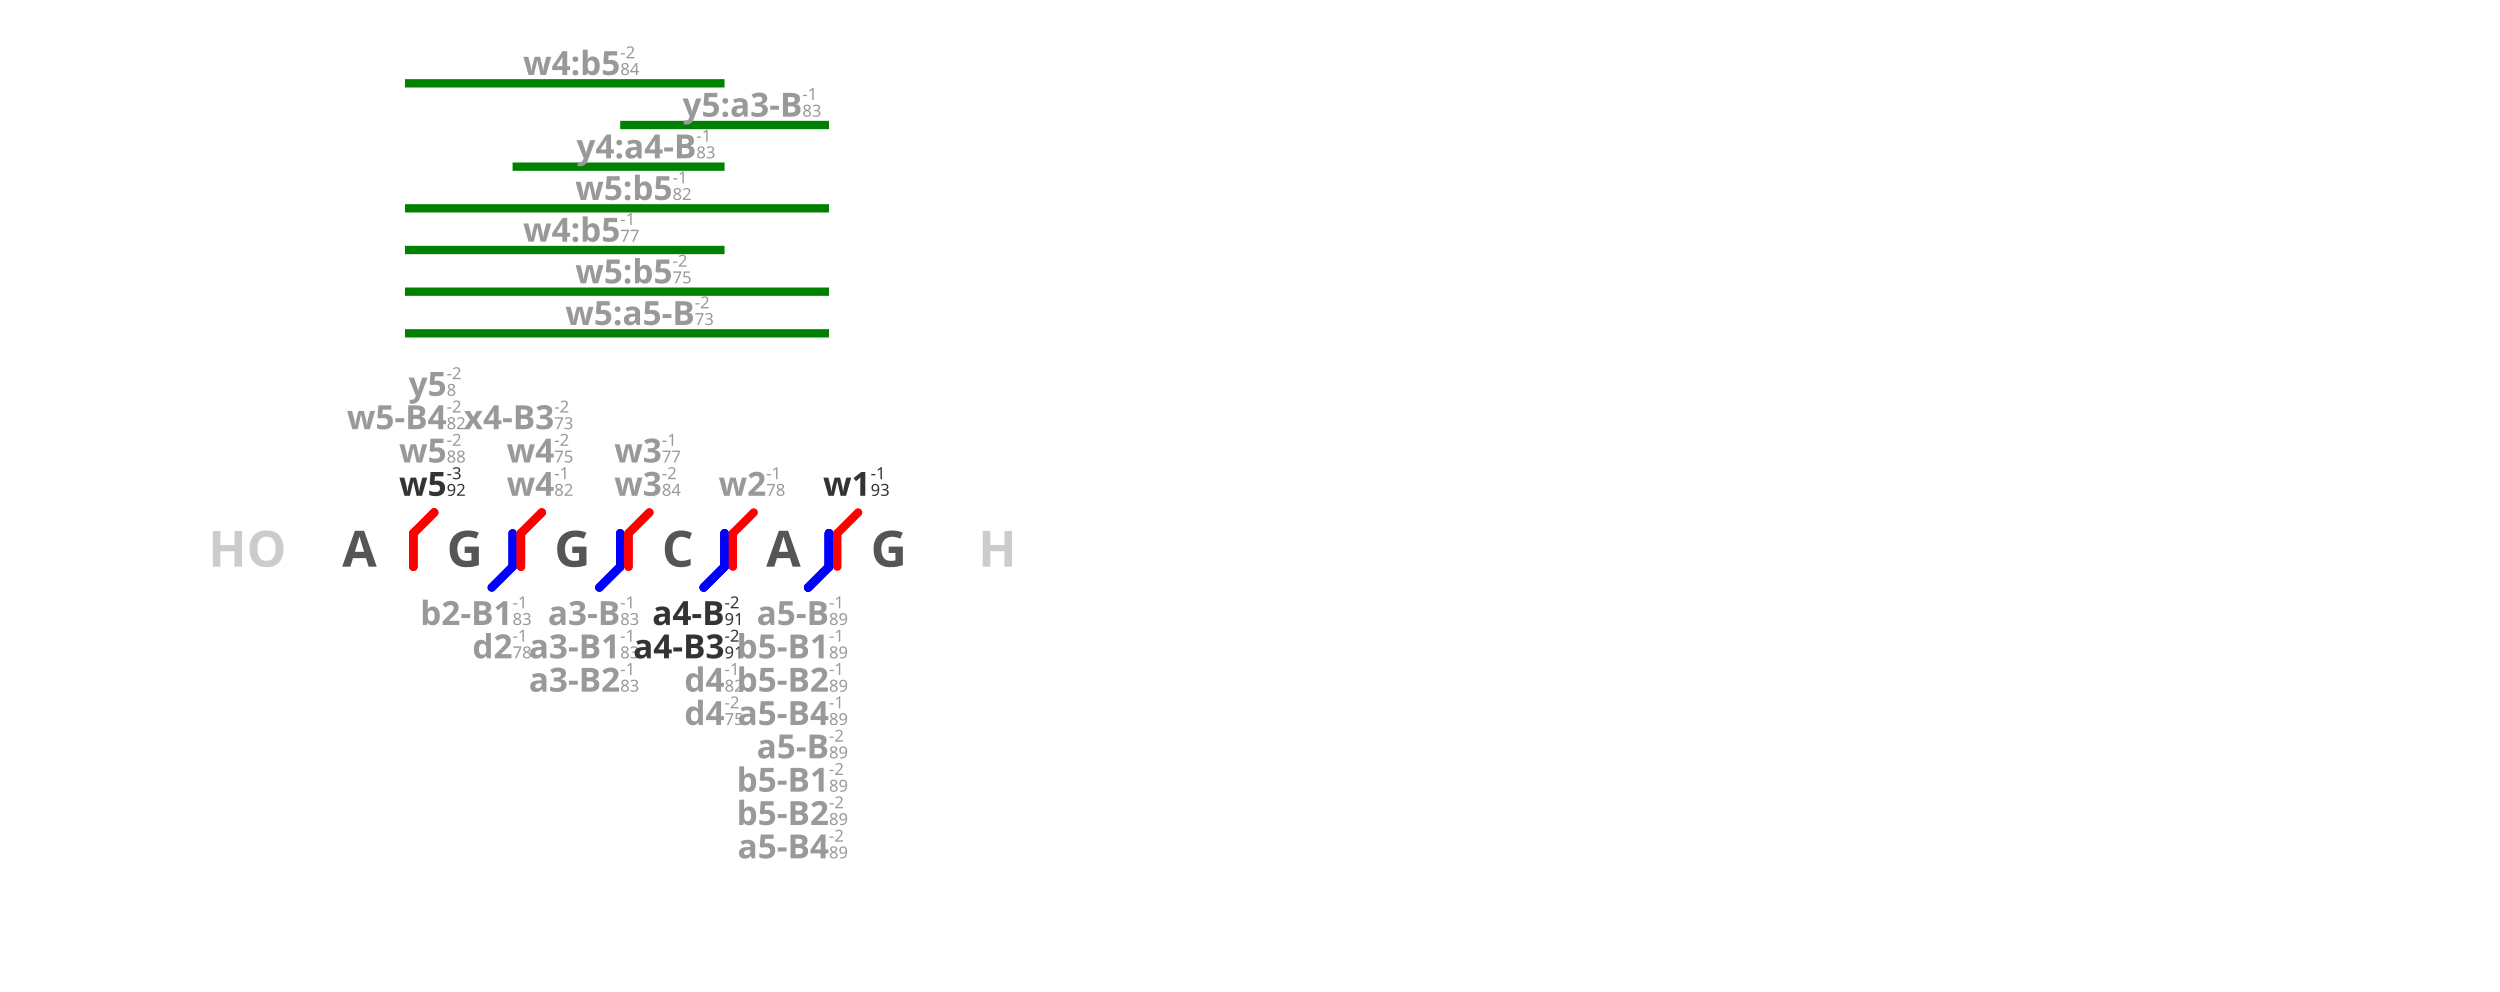
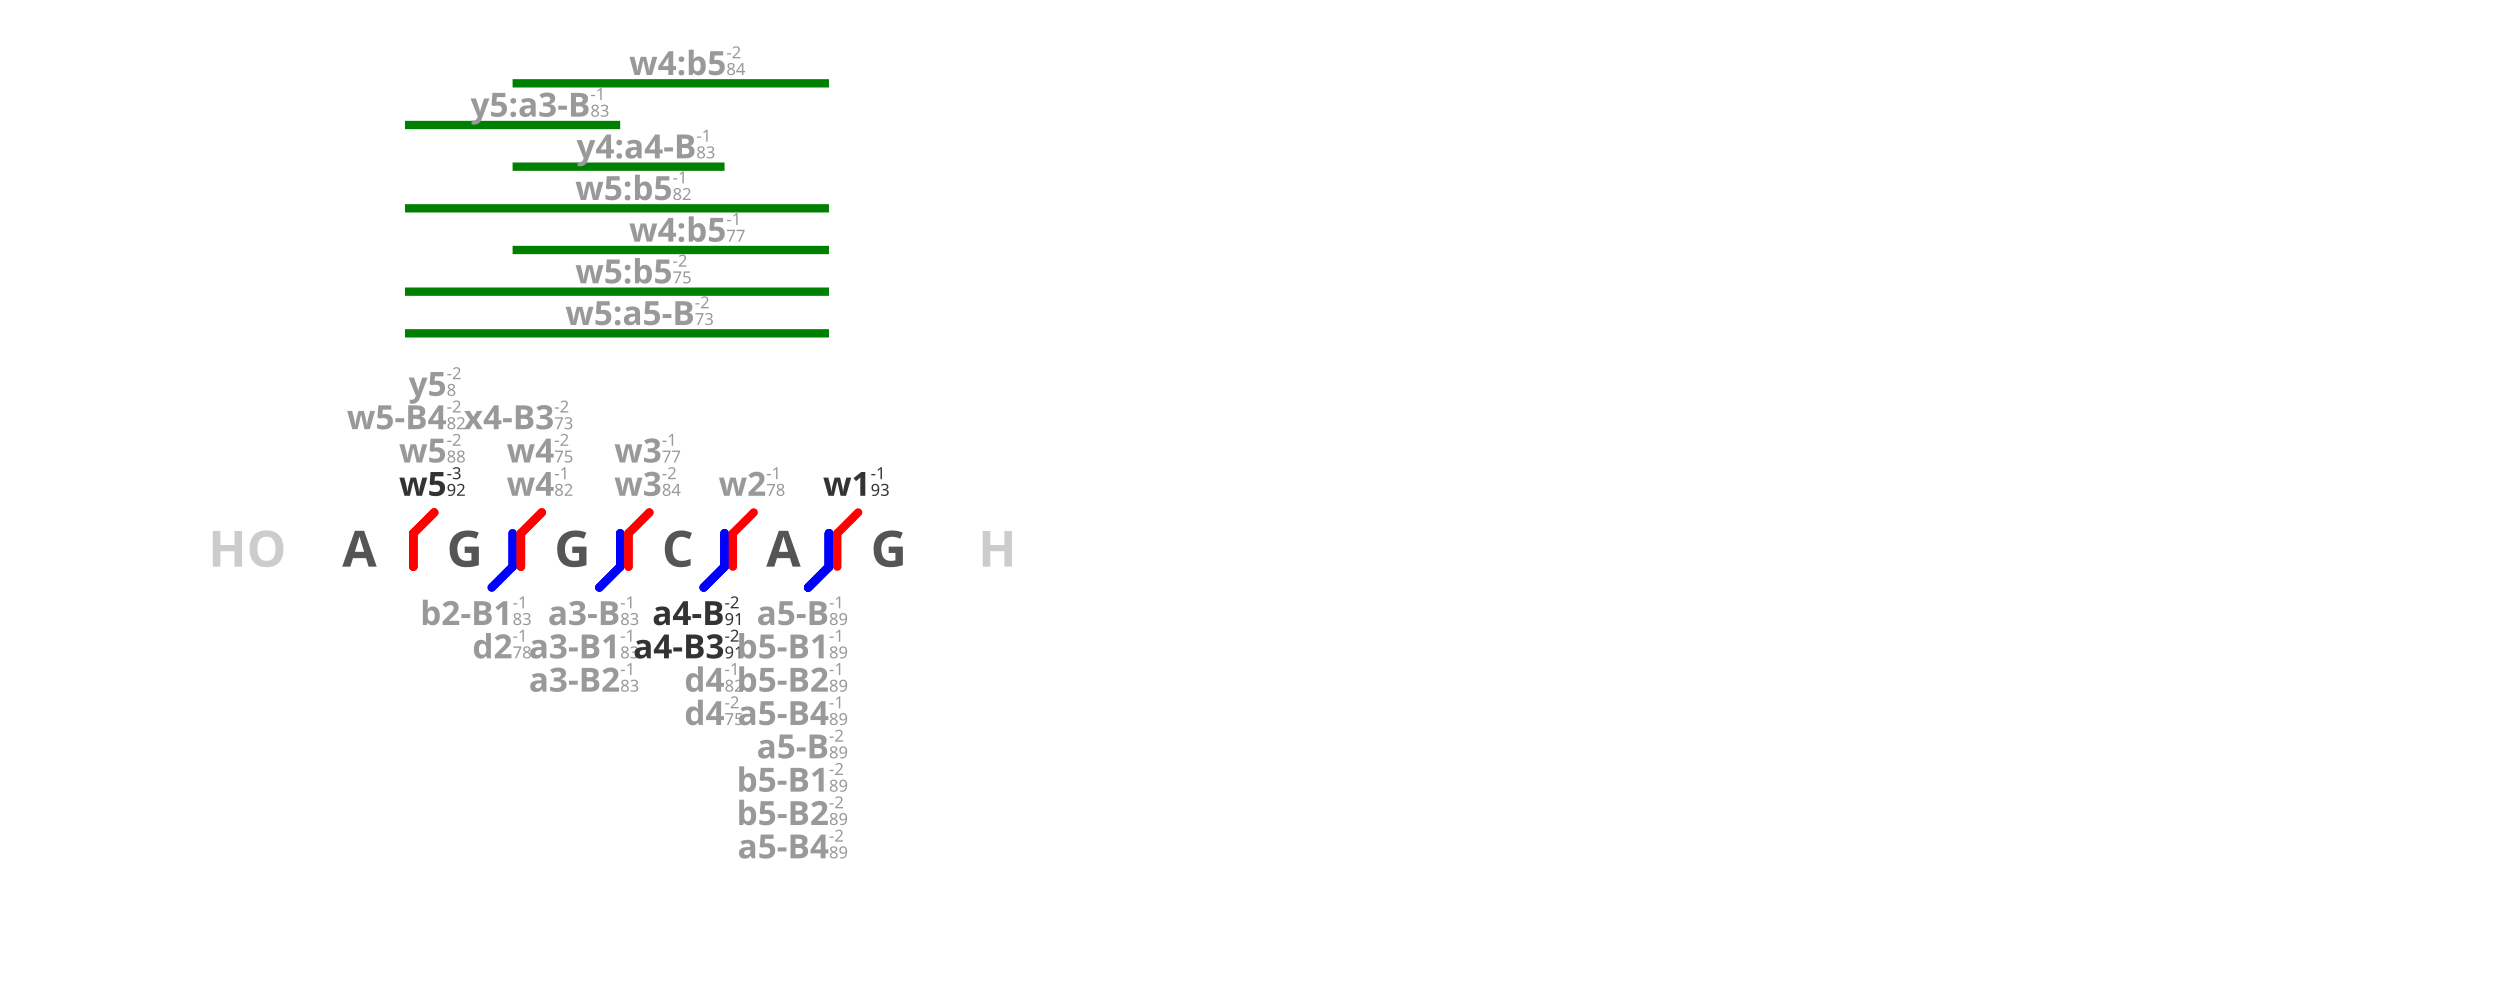
<svg xmlns="http://www.w3.org/2000/svg" xmlns:ns1="http://svgjs.com/svgjs" version="1.1" width="600" height="238">
  <style>
    .highlight {
        stroke: yellow;
        stroke-width: 5px;
        fill: red;
    }
    .highlightText {
        fill: red;
    }
    </style>
-   <line x1="97.195" y1="20" x2="173.891" y2="20" id="line2-4" stroke-width="2" stroke="green" />
-   <text fill="#999999" font-family="Verdana" font-weight="bold" font-size="8" text-anchor="end" x="148.876" y="18" ns1:data="{&quot;leading&quot;:&quot;1.3&quot;}">w4:b5</text>
-   <text fill="#999999" font-family="Verdana" font-size="4" x="148.876" y="14" ns1:data="{&quot;leading&quot;:&quot;1.3&quot;}">-2</text>
-   <text fill="#999999" font-family="Verdana" font-size="4" x="148.876" y="18" ns1:data="{&quot;leading&quot;:&quot;1.3&quot;}">84</text>
-   <line x1="148.844" y1="30" x2="198.953" y2="30" id="line4-5" stroke-width="2" stroke="green" />
-   <text fill="#999999" font-family="Verdana" font-weight="bold" font-size="8" text-anchor="end" x="192.565" y="28" ns1:data="{&quot;leading&quot;:&quot;1.3&quot;}">y5:a3-B</text>
-   <text fill="#999999" font-family="Verdana" font-size="4" x="192.565" y="24" ns1:data="{&quot;leading&quot;:&quot;1.3&quot;}">-1</text>
-   <text fill="#999999" font-family="Verdana" font-size="4" x="192.565" y="28" ns1:data="{&quot;leading&quot;:&quot;1.3&quot;}">83</text>
+   <line x1="123.02" y1="20" x2="198.953" y2="20" id="line3-5" stroke-width="2" stroke="green" />
+   <text fill="#999999" font-family="Verdana" font-weight="bold" font-size="8" text-anchor="end" x="174.32" y="18" ns1:data="{&quot;leading&quot;:&quot;1.3&quot;}">w4:b5</text>
+   <text fill="#999999" font-family="Verdana" font-size="4" x="174.32" y="14" ns1:data="{&quot;leading&quot;:&quot;1.3&quot;}">-2</text>
+   <text fill="#999999" font-family="Verdana" font-size="4" x="174.32" y="18" ns1:data="{&quot;leading&quot;:&quot;1.3&quot;}">84</text>
+   <line x1="97.195" y1="30" x2="148.844" y2="30" id="line2-3" stroke-width="2" stroke="green" />
+   <text fill="#999999" font-family="Verdana" font-weight="bold" font-size="8" text-anchor="end" x="141.686" y="28" ns1:data="{&quot;leading&quot;:&quot;1.3&quot;}">y5:a3-B</text>
+   <text fill="#999999" font-family="Verdana" font-size="4" x="141.686" y="24" ns1:data="{&quot;leading&quot;:&quot;1.3&quot;}">-1</text>
+   <text fill="#999999" font-family="Verdana" font-size="4" x="141.686" y="28" ns1:data="{&quot;leading&quot;:&quot;1.3&quot;}">83</text>
  <line x1="123.02" y1="40" x2="173.891" y2="40" id="line3-4" stroke-width="2" stroke="green" />
  <text fill="#999999" font-family="Verdana" font-weight="bold" font-size="8" text-anchor="end" x="167.122" y="38" ns1:data="{&quot;leading&quot;:&quot;1.3&quot;}">y4:a4-B</text>
  <text fill="#999999" font-family="Verdana" font-size="4" x="167.122" y="34" ns1:data="{&quot;leading&quot;:&quot;1.3&quot;}">-1</text>
  <text fill="#999999" font-family="Verdana" font-size="4" x="167.122" y="38" ns1:data="{&quot;leading&quot;:&quot;1.3&quot;}">83</text>
  <line x1="97.195" y1="50" x2="198.953" y2="50" id="line2-5" stroke-width="2" stroke="green" />
  <text fill="#999999" font-family="Verdana" font-weight="bold" font-size="8" text-anchor="end" x="161.408" y="48" ns1:data="{&quot;leading&quot;:&quot;1.3&quot;}">w5:b5</text>
  <text fill="#999999" font-family="Verdana" font-size="4" x="161.408" y="44" ns1:data="{&quot;leading&quot;:&quot;1.3&quot;}">-1</text>
  <text fill="#999999" font-family="Verdana" font-size="4" x="161.408" y="48" ns1:data="{&quot;leading&quot;:&quot;1.3&quot;}">82</text>
-   <line x1="97.195" y1="60" x2="173.891" y2="60" id="line2-4" stroke-width="2" stroke="green" />
-   <text fill="#999999" font-family="Verdana" font-weight="bold" font-size="8" text-anchor="end" x="148.876" y="58" ns1:data="{&quot;leading&quot;:&quot;1.3&quot;}">w4:b5</text>
-   <text fill="#999999" font-family="Verdana" font-size="4" x="148.876" y="54" ns1:data="{&quot;leading&quot;:&quot;1.3&quot;}">-1</text>
-   <text fill="#999999" font-family="Verdana" font-size="4" x="148.876" y="58" ns1:data="{&quot;leading&quot;:&quot;1.3&quot;}">77</text>
+   <line x1="123.02" y1="60" x2="198.953" y2="60" id="line3-5" stroke-width="2" stroke="green" />
+   <text fill="#999999" font-family="Verdana" font-weight="bold" font-size="8" text-anchor="end" x="174.32" y="58" ns1:data="{&quot;leading&quot;:&quot;1.3&quot;}">w4:b5</text>
+   <text fill="#999999" font-family="Verdana" font-size="4" x="174.32" y="54" ns1:data="{&quot;leading&quot;:&quot;1.3&quot;}">-1</text>
+   <text fill="#999999" font-family="Verdana" font-size="4" x="174.32" y="58" ns1:data="{&quot;leading&quot;:&quot;1.3&quot;}">77</text>
  <line x1="97.195" y1="70" x2="198.953" y2="70" id="line2-5" stroke-width="2" stroke="green" />
  <text fill="#999999" font-family="Verdana" font-weight="bold" font-size="8" text-anchor="end" x="161.408" y="68" ns1:data="{&quot;leading&quot;:&quot;1.3&quot;}">w5:b5</text>
  <text fill="#999999" font-family="Verdana" font-size="4" x="161.408" y="64" ns1:data="{&quot;leading&quot;:&quot;1.3&quot;}">-2</text>
  <text fill="#999999" font-family="Verdana" font-size="4" x="161.408" y="68" ns1:data="{&quot;leading&quot;:&quot;1.3&quot;}">75</text>
  <line x1="97.195" y1="80" x2="198.953" y2="80" id="line2-5" stroke-width="2" stroke="green" />
  <text fill="#999999" font-family="Verdana" font-weight="bold" font-size="8" text-anchor="end" x="166.741" y="78" ns1:data="{&quot;leading&quot;:&quot;1.3&quot;}">w5:a5-B</text>
  <text fill="#999999" font-family="Verdana" font-size="4" x="166.741" y="74" ns1:data="{&quot;leading&quot;:&quot;1.3&quot;}">-2</text>
  <text fill="#999999" font-family="Verdana" font-size="4" x="166.741" y="78" ns1:data="{&quot;leading&quot;:&quot;1.3&quot;}">73</text>
  <text font-family="Verdana" font-size="12" font-weight="bold" fill="#cccccc" x="50" y="136" id="residue-undefined" ns1:data="{&quot;leading&quot;:&quot;1.3&quot;}">HO</text>
  <text font-family="Verdana" font-size="12" font-weight="bold" fill="#555555" x="82.133" y="136" id="residue-1" ns1:data="{&quot;leading&quot;:&quot;1.3&quot;}">A</text>
  <text font-family="Verdana" font-size="12" font-weight="bold" fill="#555555" x="107.195" y="136" id="residue-2" ns1:data="{&quot;leading&quot;:&quot;1.3&quot;}">G</text>
  <text font-family="Verdana" font-size="12" font-weight="bold" fill="#555555" x="133.02" y="136" id="residue-3" ns1:data="{&quot;leading&quot;:&quot;1.3&quot;}">G</text>
  <text font-family="Verdana" font-size="12" font-weight="bold" fill="#555555" x="158.844" y="136" id="residue-4" ns1:data="{&quot;leading&quot;:&quot;1.3&quot;}">C</text>
  <text font-family="Verdana" font-size="12" font-weight="bold" fill="#555555" x="183.891" y="136" id="residue-5" ns1:data="{&quot;leading&quot;:&quot;1.3&quot;}">A</text>
  <text font-family="Verdana" font-size="12" font-weight="bold" fill="#555555" x="208.953" y="136" id="residue-6" ns1:data="{&quot;leading&quot;:&quot;1.3&quot;}">G</text>
  <text font-family="Verdana" font-size="12" font-weight="bold" fill="#cccccc" x="234.777" y="136" id="residue-undefined" ns1:data="{&quot;leading&quot;:&quot;1.3&quot;}">H</text>
  <line x1="99.195" y1="136" x2="99.195" y2="128" stroke-linecap="round" stroke-width="2" stroke="red" />
  <line x1="99.195" y1="128" x2="104.195" y2="123" stroke-linecap="round" stroke-width="2" stroke="red" />
  <text fill="#333333" font-family="Verdana" font-weight="bold" font-size="8" text-anchor="end" x="107.195" y="119" ns1:data="{&quot;leading&quot;:&quot;1.3&quot;}">w5</text>
  <text fill="#333333" font-family="Verdana" font-size="4" x="107.195" y="115" ns1:data="{&quot;leading&quot;:&quot;1.3&quot;}">-3</text>
  <text fill="#333333" font-family="Verdana" font-size="4" x="107.195" y="119" ns1:data="{&quot;leading&quot;:&quot;1.3&quot;}">92</text>
  <line x1="99.195" y1="136" x2="99.195" y2="128" stroke-linecap="round" stroke-width="2" stroke="red" />
  <line x1="99.195" y1="128" x2="104.195" y2="123" stroke-linecap="round" stroke-width="2" stroke="red" />
  <text fill="#999999" font-family="Verdana" font-weight="bold" font-size="8" text-anchor="end" x="107.195" y="111" ns1:data="{&quot;leading&quot;:&quot;1.3&quot;}">w5</text>
  <text fill="#999999" font-family="Verdana" font-size="4" x="107.195" y="107" ns1:data="{&quot;leading&quot;:&quot;1.3&quot;}">-2</text>
  <text fill="#999999" font-family="Verdana" font-size="4" x="107.195" y="111" ns1:data="{&quot;leading&quot;:&quot;1.3&quot;}">88</text>
  <line x1="99.195" y1="136" x2="99.195" y2="128" stroke-linecap="round" stroke-width="2" stroke="red" />
  <line x1="99.195" y1="128" x2="104.195" y2="123" stroke-linecap="round" stroke-width="2" stroke="red" />
  <text fill="#999999" font-family="Verdana" font-weight="bold" font-size="8" text-anchor="end" x="107.195" y="103" ns1:data="{&quot;leading&quot;:&quot;1.3&quot;}">w5-B4</text>
  <text fill="#999999" font-family="Verdana" font-size="4" x="107.195" y="99" ns1:data="{&quot;leading&quot;:&quot;1.3&quot;}">-2</text>
  <text fill="#999999" font-family="Verdana" font-size="4" x="107.195" y="103" ns1:data="{&quot;leading&quot;:&quot;1.3&quot;}">82</text>
  <line x1="99.195" y1="136" x2="99.195" y2="128" stroke-linecap="round" stroke-width="2" stroke="red" />
  <line x1="99.195" y1="128" x2="104.195" y2="123" stroke-linecap="round" stroke-width="2" stroke="red" />
  <text fill="#999999" font-family="Verdana" font-weight="bold" font-size="8" text-anchor="end" x="107.195" y="95" ns1:data="{&quot;leading&quot;:&quot;1.3&quot;}">y5</text>
  <text fill="#999999" font-family="Verdana" font-size="4" x="107.195" y="91" ns1:data="{&quot;leading&quot;:&quot;1.3&quot;}">-2</text>
  <text fill="#999999" font-family="Verdana" font-size="4" x="107.195" y="95" ns1:data="{&quot;leading&quot;:&quot;1.3&quot;}">8</text>
  <line x1="123.02" y1="136" x2="123.02" y2="128" stroke-linecap="round" stroke-width="2" stroke="blue" />
  <line x1="123.02" y1="136" x2="118.02" y2="141" stroke-linecap="round" stroke-width="2" stroke="blue" />
  <text fill="#999999" font-family="Verdana" font-weight="bold" font-size="8" text-anchor="end" x="123.02" y="150" ns1:data="{&quot;leading&quot;:&quot;1.3&quot;}">b2-B1</text>
  <text fill="#999999" font-family="Verdana" font-size="4" x="123.02" y="146" ns1:data="{&quot;leading&quot;:&quot;1.3&quot;}">-1</text>
  <text fill="#999999" font-family="Verdana" font-size="4" x="123.02" y="150" ns1:data="{&quot;leading&quot;:&quot;1.3&quot;}">83</text>
  <line x1="123.02" y1="136" x2="123.02" y2="128" stroke-linecap="round" stroke-width="2" stroke="blue" />
  <line x1="123.02" y1="136" x2="118.02" y2="141" stroke-linecap="round" stroke-width="2" stroke="blue" />
  <text fill="#999999" font-family="Verdana" font-weight="bold" font-size="8" text-anchor="end" x="123.02" y="158" ns1:data="{&quot;leading&quot;:&quot;1.3&quot;}">d2</text>
  <text fill="#999999" font-family="Verdana" font-size="4" x="123.02" y="154" ns1:data="{&quot;leading&quot;:&quot;1.3&quot;}">-1</text>
  <text fill="#999999" font-family="Verdana" font-size="4" x="123.02" y="158" ns1:data="{&quot;leading&quot;:&quot;1.3&quot;}">78</text>
  <line x1="125.02" y1="136" x2="125.02" y2="128" stroke-linecap="round" stroke-width="2" stroke="red" />
  <line x1="125.02" y1="128" x2="130.02" y2="123" stroke-linecap="round" stroke-width="2" stroke="red" />
  <text fill="#999999" font-family="Verdana" font-weight="bold" font-size="8" text-anchor="end" x="133.02" y="119" ns1:data="{&quot;leading&quot;:&quot;1.3&quot;}">w4</text>
  <text fill="#999999" font-family="Verdana" font-size="4" x="133.02" y="115" ns1:data="{&quot;leading&quot;:&quot;1.3&quot;}">-1</text>
  <text fill="#999999" font-family="Verdana" font-size="4" x="133.02" y="119" ns1:data="{&quot;leading&quot;:&quot;1.3&quot;}">82</text>
  <line x1="125.02" y1="136" x2="125.02" y2="128" stroke-linecap="round" stroke-width="2" stroke="red" />
  <line x1="125.02" y1="128" x2="130.02" y2="123" stroke-linecap="round" stroke-width="2" stroke="red" />
  <text fill="#999999" font-family="Verdana" font-weight="bold" font-size="8" text-anchor="end" x="133.02" y="111" ns1:data="{&quot;leading&quot;:&quot;1.3&quot;}">w4</text>
  <text fill="#999999" font-family="Verdana" font-size="4" x="133.02" y="107" ns1:data="{&quot;leading&quot;:&quot;1.3&quot;}">-2</text>
  <text fill="#999999" font-family="Verdana" font-size="4" x="133.02" y="111" ns1:data="{&quot;leading&quot;:&quot;1.3&quot;}">75</text>
  <line x1="125.02" y1="136" x2="125.02" y2="128" stroke-linecap="round" stroke-width="2" stroke="red" />
  <line x1="125.02" y1="128" x2="130.02" y2="123" stroke-linecap="round" stroke-width="2" stroke="red" />
  <text fill="#999999" font-family="Verdana" font-weight="bold" font-size="8" text-anchor="end" x="133.02" y="103" ns1:data="{&quot;leading&quot;:&quot;1.3&quot;}">x4-B3</text>
  <text fill="#999999" font-family="Verdana" font-size="4" x="133.02" y="99" ns1:data="{&quot;leading&quot;:&quot;1.3&quot;}">-2</text>
  <text fill="#999999" font-family="Verdana" font-size="4" x="133.02" y="103" ns1:data="{&quot;leading&quot;:&quot;1.3&quot;}">73</text>
  <line x1="148.844" y1="136" x2="148.844" y2="128" stroke-linecap="round" stroke-width="2" stroke="blue" />
  <line x1="148.844" y1="136" x2="143.844" y2="141" stroke-linecap="round" stroke-width="2" stroke="blue" />
  <text fill="#999999" font-family="Verdana" font-weight="bold" font-size="8" text-anchor="end" x="148.844" y="150" ns1:data="{&quot;leading&quot;:&quot;1.3&quot;}">a3-B</text>
  <text fill="#999999" font-family="Verdana" font-size="4" x="148.844" y="146" ns1:data="{&quot;leading&quot;:&quot;1.3&quot;}">-1</text>
  <text fill="#999999" font-family="Verdana" font-size="4" x="148.844" y="150" ns1:data="{&quot;leading&quot;:&quot;1.3&quot;}">83</text>
  <line x1="148.844" y1="136" x2="148.844" y2="128" stroke-linecap="round" stroke-width="2" stroke="blue" />
  <line x1="148.844" y1="136" x2="143.844" y2="141" stroke-linecap="round" stroke-width="2" stroke="blue" />
  <text fill="#999999" font-family="Verdana" font-weight="bold" font-size="8" text-anchor="end" x="148.844" y="158" ns1:data="{&quot;leading&quot;:&quot;1.3&quot;}">a3-B1</text>
  <text fill="#999999" font-family="Verdana" font-size="4" x="148.844" y="154" ns1:data="{&quot;leading&quot;:&quot;1.3&quot;}">-1</text>
  <text fill="#999999" font-family="Verdana" font-size="4" x="148.844" y="158" ns1:data="{&quot;leading&quot;:&quot;1.3&quot;}">83</text>
  <line x1="148.844" y1="136" x2="148.844" y2="128" stroke-linecap="round" stroke-width="2" stroke="blue" />
  <line x1="148.844" y1="136" x2="143.844" y2="141" stroke-linecap="round" stroke-width="2" stroke="blue" />
  <text fill="#999999" font-family="Verdana" font-weight="bold" font-size="8" text-anchor="end" x="148.844" y="166" ns1:data="{&quot;leading&quot;:&quot;1.3&quot;}">a3-B2</text>
  <text fill="#999999" font-family="Verdana" font-size="4" x="148.844" y="162" ns1:data="{&quot;leading&quot;:&quot;1.3&quot;}">-1</text>
  <text fill="#999999" font-family="Verdana" font-size="4" x="148.844" y="166" ns1:data="{&quot;leading&quot;:&quot;1.3&quot;}">83</text>
  <line x1="150.844" y1="136" x2="150.844" y2="128" stroke-linecap="round" stroke-width="2" stroke="red" />
  <line x1="150.844" y1="128" x2="155.844" y2="123" stroke-linecap="round" stroke-width="2" stroke="red" />
  <text fill="#999999" font-family="Verdana" font-weight="bold" font-size="8" text-anchor="end" x="158.844" y="119" ns1:data="{&quot;leading&quot;:&quot;1.3&quot;}">w3</text>
  <text fill="#999999" font-family="Verdana" font-size="4" x="158.844" y="115" ns1:data="{&quot;leading&quot;:&quot;1.3&quot;}">-2</text>
  <text fill="#999999" font-family="Verdana" font-size="4" x="158.844" y="119" ns1:data="{&quot;leading&quot;:&quot;1.3&quot;}">84</text>
  <line x1="150.844" y1="136" x2="150.844" y2="128" stroke-linecap="round" stroke-width="2" stroke="red" />
  <line x1="150.844" y1="128" x2="155.844" y2="123" stroke-linecap="round" stroke-width="2" stroke="red" />
  <text fill="#999999" font-family="Verdana" font-weight="bold" font-size="8" text-anchor="end" x="158.844" y="111" ns1:data="{&quot;leading&quot;:&quot;1.3&quot;}">w3</text>
  <text fill="#999999" font-family="Verdana" font-size="4" x="158.844" y="107" ns1:data="{&quot;leading&quot;:&quot;1.3&quot;}">-1</text>
  <text fill="#999999" font-family="Verdana" font-size="4" x="158.844" y="111" ns1:data="{&quot;leading&quot;:&quot;1.3&quot;}">77</text>
  <line x1="173.891" y1="136" x2="173.891" y2="128" stroke-linecap="round" stroke-width="2" stroke="blue" />
  <line x1="173.891" y1="136" x2="168.891" y2="141" stroke-linecap="round" stroke-width="2" stroke="blue" />
  <text fill="#333333" font-family="Verdana" font-weight="bold" font-size="8" text-anchor="end" x="173.891" y="150" ns1:data="{&quot;leading&quot;:&quot;1.3&quot;}">a4-B</text>
  <text fill="#333333" font-family="Verdana" font-size="4" x="173.891" y="146" ns1:data="{&quot;leading&quot;:&quot;1.3&quot;}">-2</text>
  <text fill="#333333" font-family="Verdana" font-size="4" x="173.891" y="150" ns1:data="{&quot;leading&quot;:&quot;1.3&quot;}">91</text>
  <line x1="173.891" y1="136" x2="173.891" y2="128" stroke-linecap="round" stroke-width="2" stroke="blue" />
  <line x1="173.891" y1="136" x2="168.891" y2="141" stroke-linecap="round" stroke-width="2" stroke="blue" />
  <text fill="#333333" font-family="Verdana" font-weight="bold" font-size="8" text-anchor="end" x="173.891" y="158" ns1:data="{&quot;leading&quot;:&quot;1.3&quot;}">a4-B3</text>
  <text fill="#333333" font-family="Verdana" font-size="4" x="173.891" y="154" ns1:data="{&quot;leading&quot;:&quot;1.3&quot;}">-2</text>
  <text fill="#333333" font-family="Verdana" font-size="4" x="173.891" y="158" ns1:data="{&quot;leading&quot;:&quot;1.3&quot;}">91</text>
  <line x1="173.891" y1="136" x2="173.891" y2="128" stroke-linecap="round" stroke-width="2" stroke="blue" />
  <line x1="173.891" y1="136" x2="168.891" y2="141" stroke-linecap="round" stroke-width="2" stroke="blue" />
  <text fill="#999999" font-family="Verdana" font-weight="bold" font-size="8" text-anchor="end" x="173.891" y="166" ns1:data="{&quot;leading&quot;:&quot;1.3&quot;}">d4</text>
  <text fill="#999999" font-family="Verdana" font-size="4" x="173.891" y="162" ns1:data="{&quot;leading&quot;:&quot;1.3&quot;}">-1</text>
  <text fill="#999999" font-family="Verdana" font-size="4" x="173.891" y="166" ns1:data="{&quot;leading&quot;:&quot;1.3&quot;}">82</text>
  <line x1="173.891" y1="136" x2="173.891" y2="128" stroke-linecap="round" stroke-width="2" stroke="blue" />
  <line x1="173.891" y1="136" x2="168.891" y2="141" stroke-linecap="round" stroke-width="2" stroke="blue" />
  <text fill="#999999" font-family="Verdana" font-weight="bold" font-size="8" text-anchor="end" x="173.891" y="174" ns1:data="{&quot;leading&quot;:&quot;1.3&quot;}">d4</text>
  <text fill="#999999" font-family="Verdana" font-size="4" x="173.891" y="170" ns1:data="{&quot;leading&quot;:&quot;1.3&quot;}">-2</text>
  <text fill="#999999" font-family="Verdana" font-size="4" x="173.891" y="174" ns1:data="{&quot;leading&quot;:&quot;1.3&quot;}">75</text>
  <line x1="175.891" y1="136" x2="175.891" y2="128" stroke-linecap="round" stroke-width="2" stroke="red" />
  <line x1="175.891" y1="128" x2="180.891" y2="123" stroke-linecap="round" stroke-width="2" stroke="red" />
  <text fill="#999999" font-family="Verdana" font-weight="bold" font-size="8" text-anchor="end" x="183.891" y="119" ns1:data="{&quot;leading&quot;:&quot;1.3&quot;}">w2</text>
  <text fill="#999999" font-family="Verdana" font-size="4" x="183.891" y="115" ns1:data="{&quot;leading&quot;:&quot;1.3&quot;}">-1</text>
  <text fill="#999999" font-family="Verdana" font-size="4" x="183.891" y="119" ns1:data="{&quot;leading&quot;:&quot;1.3&quot;}">78</text>
  <line x1="198.953" y1="136" x2="198.953" y2="128" stroke-linecap="round" stroke-width="2" stroke="blue" />
  <line x1="198.953" y1="136" x2="193.953" y2="141" stroke-linecap="round" stroke-width="2" stroke="blue" />
  <text fill="#999999" font-family="Verdana" font-weight="bold" font-size="8" text-anchor="end" x="198.953" y="150" ns1:data="{&quot;leading&quot;:&quot;1.3&quot;}">a5-B</text>
  <text fill="#999999" font-family="Verdana" font-size="4" x="198.953" y="146" ns1:data="{&quot;leading&quot;:&quot;1.3&quot;}">-1</text>
  <text fill="#999999" font-family="Verdana" font-size="4" x="198.953" y="150" ns1:data="{&quot;leading&quot;:&quot;1.3&quot;}">89</text>
  <line x1="198.953" y1="136" x2="198.953" y2="128" stroke-linecap="round" stroke-width="2" stroke="blue" />
  <line x1="198.953" y1="136" x2="193.953" y2="141" stroke-linecap="round" stroke-width="2" stroke="blue" />
  <text fill="#999999" font-family="Verdana" font-weight="bold" font-size="8" text-anchor="end" x="198.953" y="158" ns1:data="{&quot;leading&quot;:&quot;1.3&quot;}">b5-B1</text>
  <text fill="#999999" font-family="Verdana" font-size="4" x="198.953" y="154" ns1:data="{&quot;leading&quot;:&quot;1.3&quot;}">-1</text>
  <text fill="#999999" font-family="Verdana" font-size="4" x="198.953" y="158" ns1:data="{&quot;leading&quot;:&quot;1.3&quot;}">89</text>
  <line x1="198.953" y1="136" x2="198.953" y2="128" stroke-linecap="round" stroke-width="2" stroke="blue" />
  <line x1="198.953" y1="136" x2="193.953" y2="141" stroke-linecap="round" stroke-width="2" stroke="blue" />
  <text fill="#999999" font-family="Verdana" font-weight="bold" font-size="8" text-anchor="end" x="198.953" y="166" ns1:data="{&quot;leading&quot;:&quot;1.3&quot;}">b5-B2</text>
  <text fill="#999999" font-family="Verdana" font-size="4" x="198.953" y="162" ns1:data="{&quot;leading&quot;:&quot;1.3&quot;}">-1</text>
  <text fill="#999999" font-family="Verdana" font-size="4" x="198.953" y="166" ns1:data="{&quot;leading&quot;:&quot;1.3&quot;}">89</text>
  <line x1="198.953" y1="136" x2="198.953" y2="128" stroke-linecap="round" stroke-width="2" stroke="blue" />
  <line x1="198.953" y1="136" x2="193.953" y2="141" stroke-linecap="round" stroke-width="2" stroke="blue" />
  <text fill="#999999" font-family="Verdana" font-weight="bold" font-size="8" text-anchor="end" x="198.953" y="174" ns1:data="{&quot;leading&quot;:&quot;1.3&quot;}">a5-B4</text>
  <text fill="#999999" font-family="Verdana" font-size="4" x="198.953" y="170" ns1:data="{&quot;leading&quot;:&quot;1.3&quot;}">-1</text>
  <text fill="#999999" font-family="Verdana" font-size="4" x="198.953" y="174" ns1:data="{&quot;leading&quot;:&quot;1.3&quot;}">89</text>
  <line x1="198.953" y1="136" x2="198.953" y2="128" stroke-linecap="round" stroke-width="2" stroke="blue" />
  <line x1="198.953" y1="136" x2="193.953" y2="141" stroke-linecap="round" stroke-width="2" stroke="blue" />
  <text fill="#999999" font-family="Verdana" font-weight="bold" font-size="8" text-anchor="end" x="198.953" y="182" ns1:data="{&quot;leading&quot;:&quot;1.3&quot;}">a5-B</text>
  <text fill="#999999" font-family="Verdana" font-size="4" x="198.953" y="178" ns1:data="{&quot;leading&quot;:&quot;1.3&quot;}">-2</text>
  <text fill="#999999" font-family="Verdana" font-size="4" x="198.953" y="182" ns1:data="{&quot;leading&quot;:&quot;1.3&quot;}">89</text>
  <line x1="198.953" y1="136" x2="198.953" y2="128" stroke-linecap="round" stroke-width="2" stroke="blue" />
  <line x1="198.953" y1="136" x2="193.953" y2="141" stroke-linecap="round" stroke-width="2" stroke="blue" />
  <text fill="#999999" font-family="Verdana" font-weight="bold" font-size="8" text-anchor="end" x="198.953" y="190" ns1:data="{&quot;leading&quot;:&quot;1.3&quot;}">b5-B1</text>
  <text fill="#999999" font-family="Verdana" font-size="4" x="198.953" y="186" ns1:data="{&quot;leading&quot;:&quot;1.3&quot;}">-2</text>
  <text fill="#999999" font-family="Verdana" font-size="4" x="198.953" y="190" ns1:data="{&quot;leading&quot;:&quot;1.3&quot;}">89</text>
  <line x1="198.953" y1="136" x2="198.953" y2="128" stroke-linecap="round" stroke-width="2" stroke="blue" />
  <line x1="198.953" y1="136" x2="193.953" y2="141" stroke-linecap="round" stroke-width="2" stroke="blue" />
  <text fill="#999999" font-family="Verdana" font-weight="bold" font-size="8" text-anchor="end" x="198.953" y="198" ns1:data="{&quot;leading&quot;:&quot;1.3&quot;}">b5-B2</text>
  <text fill="#999999" font-family="Verdana" font-size="4" x="198.953" y="194" ns1:data="{&quot;leading&quot;:&quot;1.3&quot;}">-2</text>
  <text fill="#999999" font-family="Verdana" font-size="4" x="198.953" y="198" ns1:data="{&quot;leading&quot;:&quot;1.3&quot;}">89</text>
  <line x1="198.953" y1="136" x2="198.953" y2="128" stroke-linecap="round" stroke-width="2" stroke="blue" />
  <line x1="198.953" y1="136" x2="193.953" y2="141" stroke-linecap="round" stroke-width="2" stroke="blue" />
  <text fill="#999999" font-family="Verdana" font-weight="bold" font-size="8" text-anchor="end" x="198.953" y="206" ns1:data="{&quot;leading&quot;:&quot;1.3&quot;}">a5-B4</text>
  <text fill="#999999" font-family="Verdana" font-size="4" x="198.953" y="202" ns1:data="{&quot;leading&quot;:&quot;1.3&quot;}">-2</text>
  <text fill="#999999" font-family="Verdana" font-size="4" x="198.953" y="206" ns1:data="{&quot;leading&quot;:&quot;1.3&quot;}">89</text>
  <line x1="200.953" y1="136" x2="200.953" y2="128" stroke-linecap="round" stroke-width="2" stroke="red" />
  <line x1="200.953" y1="128" x2="205.953" y2="123" stroke-linecap="round" stroke-width="2" stroke="red" />
  <text fill="#333333" font-family="Verdana" font-weight="bold" font-size="8" text-anchor="end" x="208.953" y="119" ns1:data="{&quot;leading&quot;:&quot;1.3&quot;}">w1</text>
  <text fill="#333333" font-family="Verdana" font-size="4" x="208.953" y="115" ns1:data="{&quot;leading&quot;:&quot;1.3&quot;}">-1</text>
  <text fill="#333333" font-family="Verdana" font-size="4" x="208.953" y="119" ns1:data="{&quot;leading&quot;:&quot;1.3&quot;}">93</text>
</svg>
